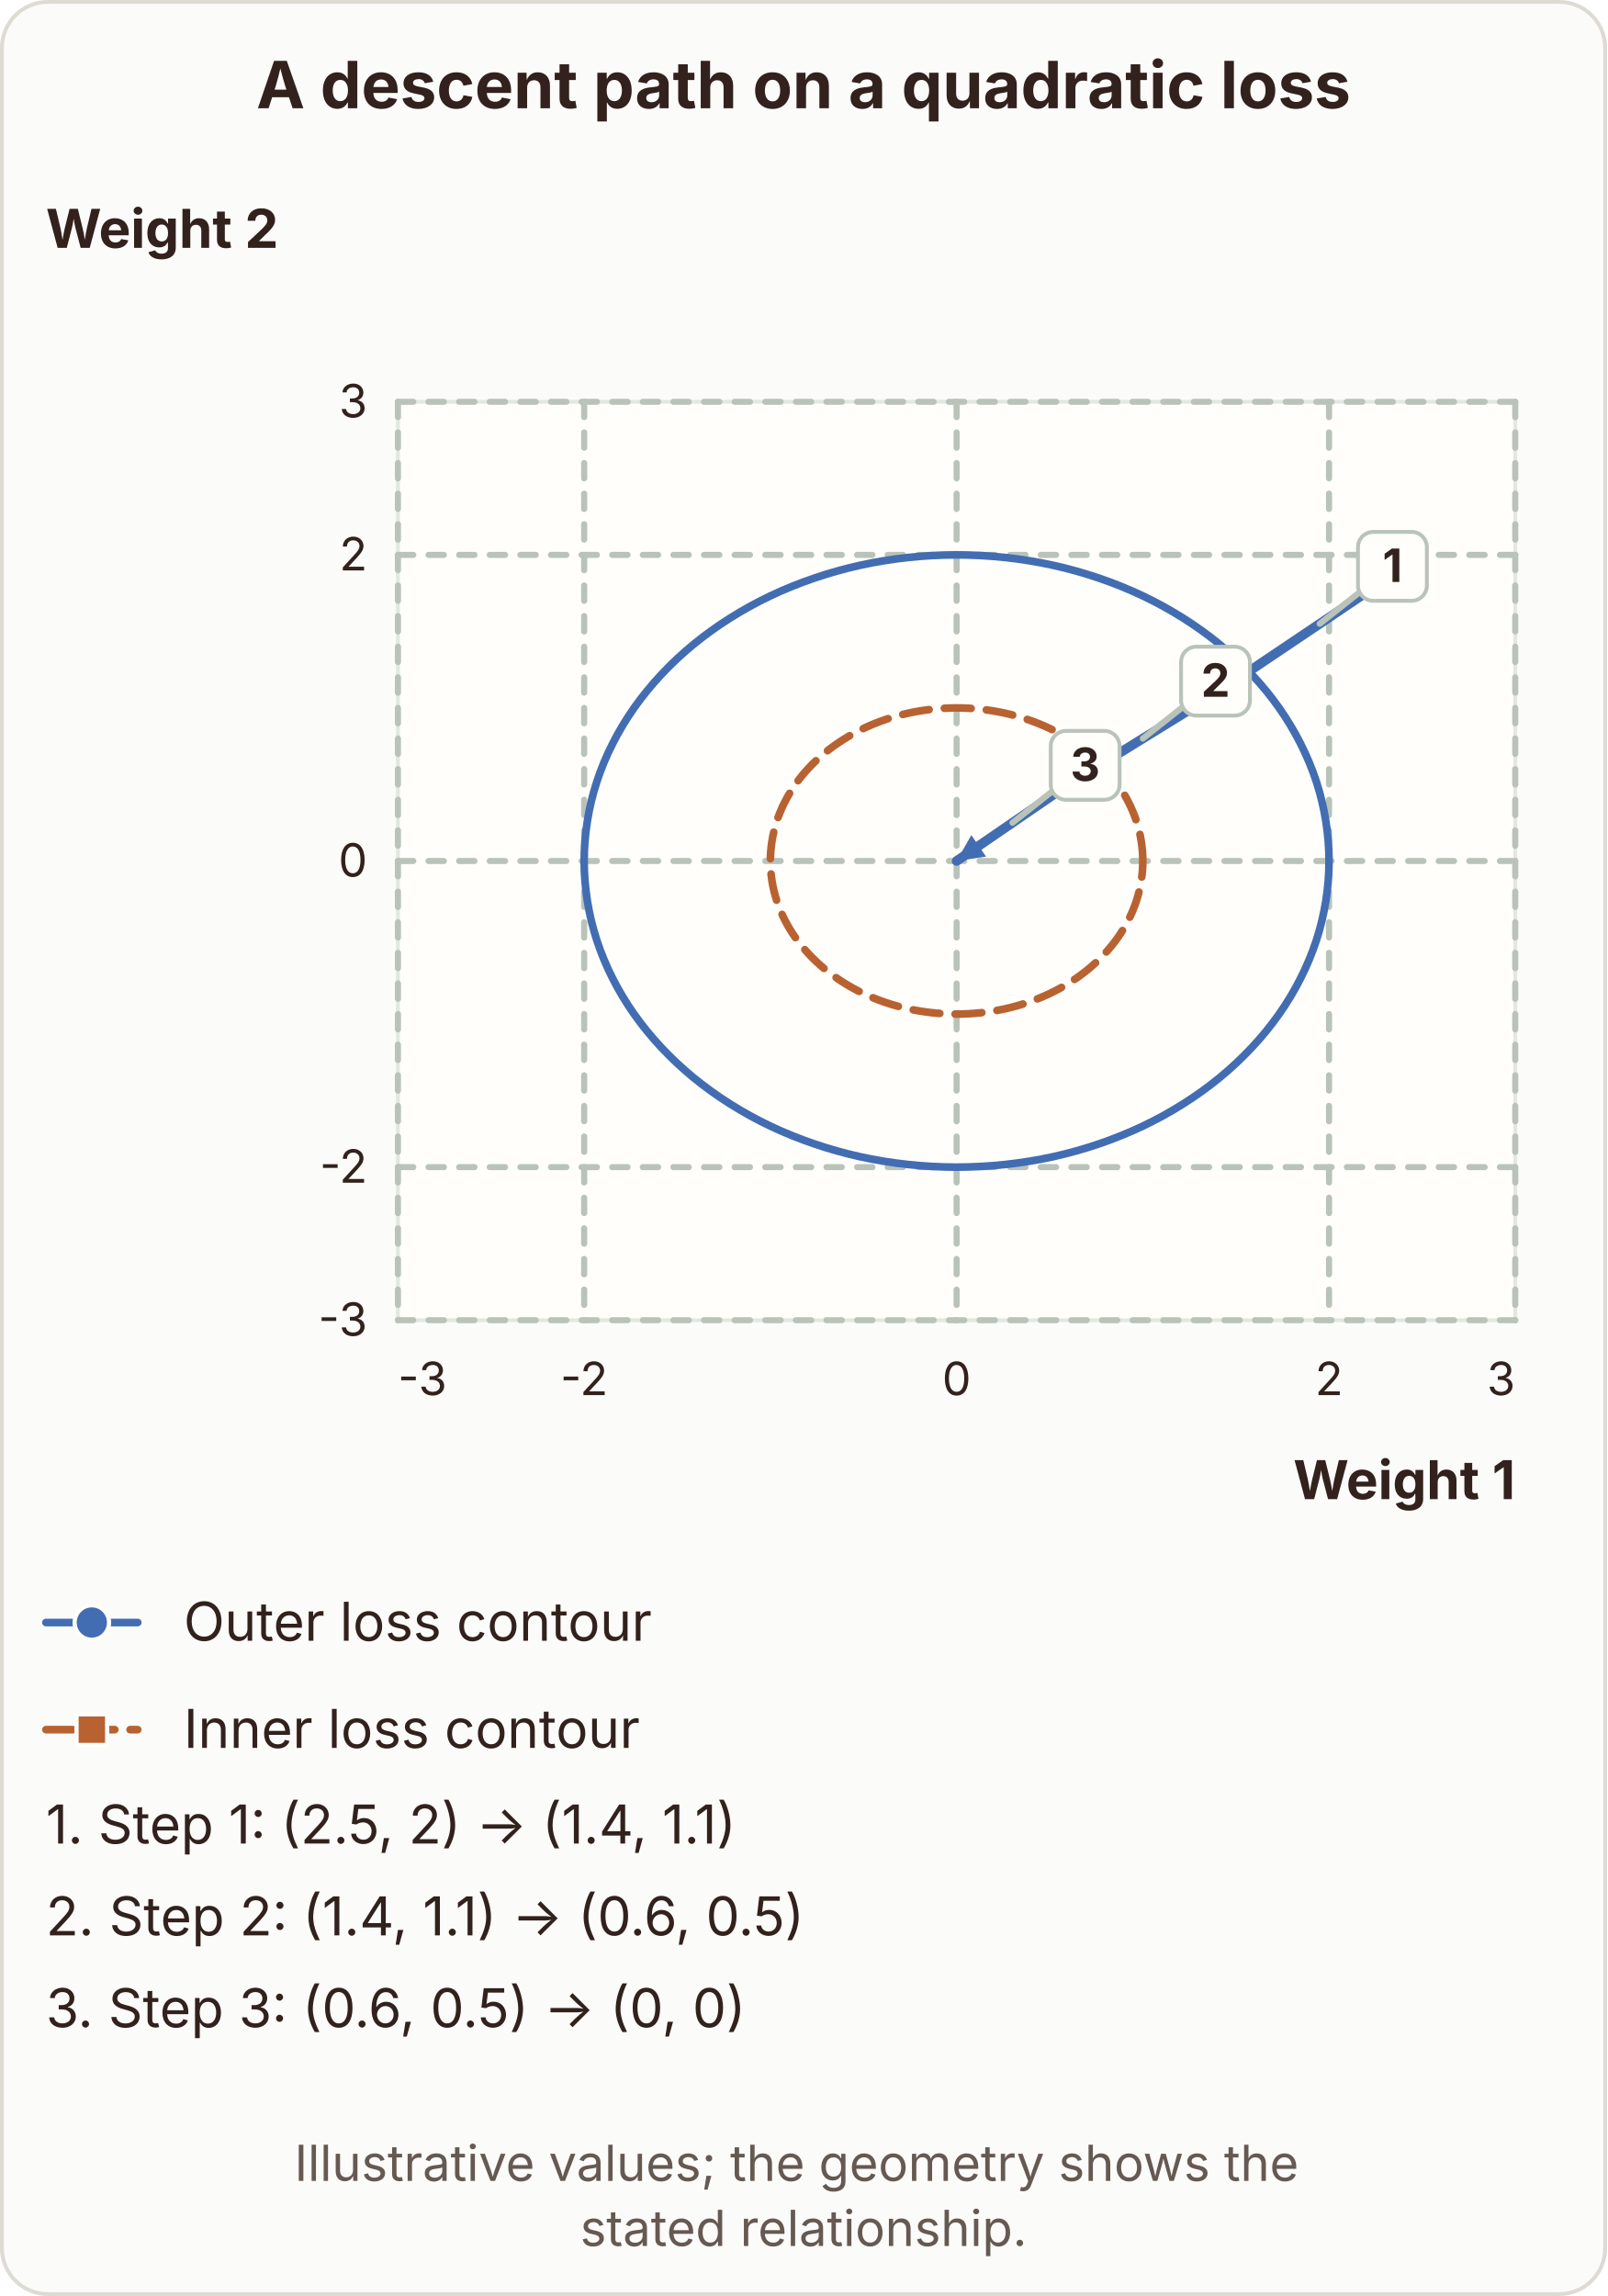
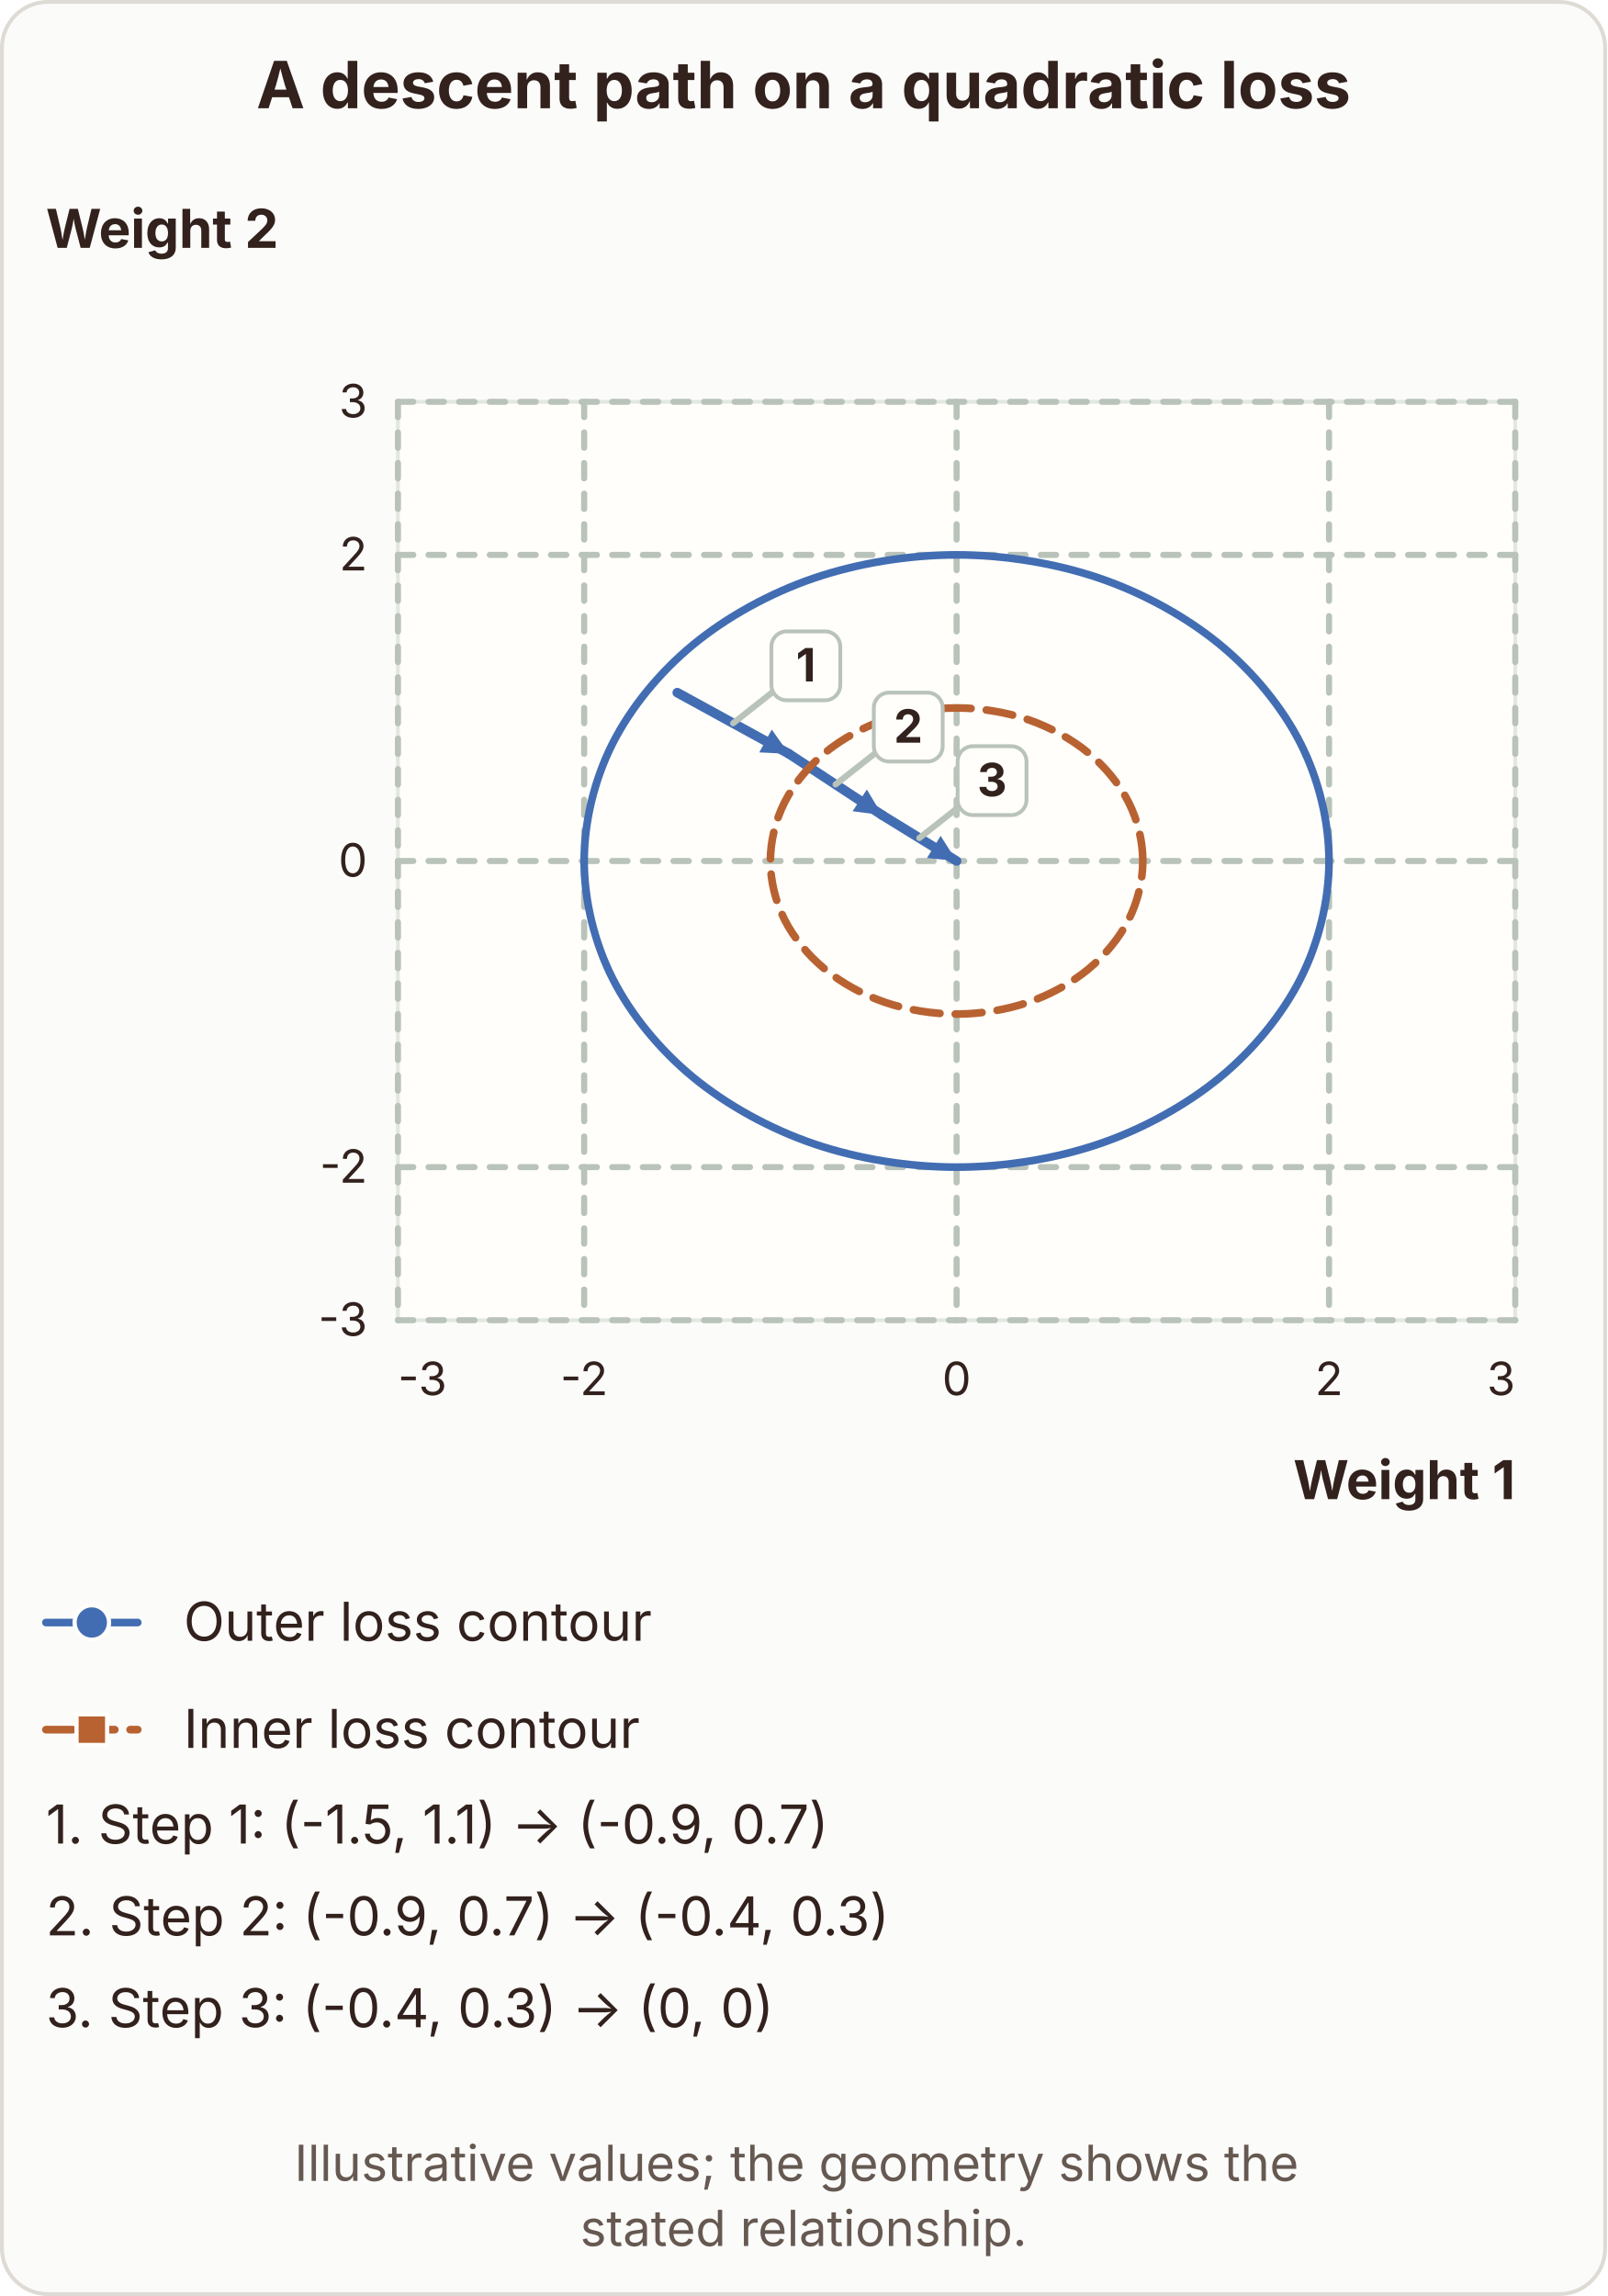
- <svg xmlns="http://www.w3.org/2000/svg" width="420" height="600" viewBox="0 0 420 600" role="img" aria-label="A descent path on a quadratic loss Weight 1: -3 to 3 Weight 2: -3 to 3 Outer loss contour (closed line): (2, 0); (1.932, 0.518); (1.732, 1); (1.414, 1.414); (1, 1.732); (0.518, 1.932); (0, 2); (-0.518, 1.932); (-1, 1.732); (-1.414, 1.414); (-1.732, 1); (-1.932, 0.518); (-2, 0); (-1.932, -0.518); (-1.732, -1); (-1.414, -1.414); (-1, -1.732); (-0.518, -1.932); (0, -2); (0.518, -1.932); (1, -1.732); (1.414, -1.414); (1.732, -1); (1.932, -0.518) Inner loss contour (closed line): (1, 0); (0.966, 0.259); (0.866, 0.5); (0.707, 0.707); (0.5, 0.866); (0.259, 0.966); (0, 1); (-0.259, 0.966); (-0.5, 0.866); (-0.707, 0.707); (-0.866, 0.5); (-0.966, 0.259); (-1, 0); (-0.966, -0.259); (-0.866, -0.5); (-0.707, -0.707); (-0.5, -0.866); (-0.259, -0.966); (0, -1); (0.259, -0.966); (0.5, -0.866); (0.707, -0.707); (0.866, -0.5); (0.966, -0.259) Step 1: (2.5, 2) → (1.4, 1.1) Step 2: (1.4, 1.1) → (0.6, 0.5) Step 3: (0.6, 0.5) → (0, 0) Illustrative values; the geometry shows the stated relationship." font-family="Inter, Liberation Sans, Arial, sans-serif" style="display:block;max-width:none;margin-inline:auto;--color-ink:#202723;--color-ink-2:#5d675f;--color-line:#e3e7e0;--viz-surface:#fffefa" data-tutor-diagram="coordinate-plot">
+ <svg xmlns="http://www.w3.org/2000/svg" width="420" height="600" viewBox="0 0 420 600" role="img" aria-label="A descent path on a quadratic loss Weight 1: -3 to 3 Weight 2: -3 to 3 Outer loss contour (closed line): (2, 0); (1.848, 0.766); (1.414, 1.414); (0.766, 1.848); (0, 2); (-0.766, 1.848); (-1.414, 1.414); (-1.848, 0.766); (-2, 0); (-1.848, -0.766); (-1.414, -1.414); (-0.766, -1.848); (0, -2); (0.766, -1.848); (1.414, -1.414); (1.848, -0.766) Inner loss contour (closed line): (1, 0); (0.924, 0.383); (0.707, 0.707); (0.383, 0.924); (0, 1); (-0.383, 0.924); (-0.707, 0.707); (-0.924, 0.383); (-1, 0); (-0.924, -0.383); (-0.707, -0.707); (-0.383, -0.924); (0, -1); (0.383, -0.924); (0.707, -0.707); (0.924, -0.383) Step 1: (-1.5, 1.1) → (-0.9, 0.7) Step 2: (-0.9, 0.7) → (-0.4, 0.3) Step 3: (-0.4, 0.3) → (0, 0) Illustrative values; the geometry shows the stated relationship." font-family="Inter, Liberation Sans, Arial, sans-serif" style="display:block;max-width:none;margin-inline:auto;--color-ink:#202723;--color-ink-2:#5d675f;--color-line:#e3e7e0;--viz-surface:#fffefa" data-tutor-diagram="coordinate-plot">
  <rect x="0.5" y="0.5" width="419" height="599" rx="12" fill="var(--viz-surface, #fbfbfa)" stroke="var(--color-line, #dedad4)" />
  <text x="210" y="22.5" fill="var(--color-ink, #32211c)" font-size="17" font-weight="700" text-anchor="middle">
    <tspan x="210" y="28.28">A descent path on a quadratic loss</tspan>
  </text>
  <g transform="translate(0 39)">
    <rect x="104" y="66" width="292" height="240" fill="#fffefa" stroke="#e3e7e0" stroke-width="1" data-tutor-plot-area="" />
    <text x="12" y="21" fill="var(--color-ink, #32211c)" font-size="14" font-weight="700" text-anchor="start">
      <tspan x="12" y="25.76">Weight 2</tspan>
    </text>
    <polyline points="104,66 104,306" fill="none" stroke="#b9c3b9" stroke-width="1.6" stroke-dasharray="4 4" stroke-linecap="round" stroke-linejoin="round" />
    <polyline points="152.667,66 152.667,306" fill="none" stroke="#b9c3b9" stroke-width="1.6" stroke-dasharray="4 4" stroke-linecap="round" stroke-linejoin="round" />
    <polyline points="250,66 250,306" fill="none" stroke="#b9c3b9" stroke-width="1.6" stroke-dasharray="4 4" stroke-linecap="round" stroke-linejoin="round" />
    <polyline points="347.333,66 347.333,306" fill="none" stroke="#b9c3b9" stroke-width="1.6" stroke-dasharray="4 4" stroke-linecap="round" stroke-linejoin="round" />
    <polyline points="396,66 396,306" fill="none" stroke="#b9c3b9" stroke-width="1.6" stroke-dasharray="4 4" stroke-linecap="round" stroke-linejoin="round" />
    <polyline points="104,306 396,306" fill="none" stroke="#b9c3b9" stroke-width="1.6" stroke-dasharray="4 4" stroke-linecap="round" stroke-linejoin="round" />
    <text x="96" y="306" fill="var(--color-ink, #32211c)" font-size="12" font-weight="400" text-anchor="end">
      <tspan x="96" y="310.08">-3</tspan>
    </text>
    <polyline points="104,266 396,266" fill="none" stroke="#b9c3b9" stroke-width="1.6" stroke-dasharray="4 4" stroke-linecap="round" stroke-linejoin="round" />
    <text x="96" y="266" fill="var(--color-ink, #32211c)" font-size="12" font-weight="400" text-anchor="end">
      <tspan x="96" y="270.08">-2</tspan>
    </text>
    <polyline points="104,186 396,186" fill="none" stroke="#b9c3b9" stroke-width="1.6" stroke-dasharray="4 4" stroke-linecap="round" stroke-linejoin="round" />
    <text x="96" y="186" fill="var(--color-ink, #32211c)" font-size="12" font-weight="400" text-anchor="end">
      <tspan x="96" y="190.08">0</tspan>
    </text>
    <polyline points="104,106 396,106" fill="none" stroke="#b9c3b9" stroke-width="1.6" stroke-dasharray="4 4" stroke-linecap="round" stroke-linejoin="round" />
    <text x="96" y="106" fill="var(--color-ink, #32211c)" font-size="12" font-weight="400" text-anchor="end">
      <tspan x="96" y="110.08">2</tspan>
    </text>
    <polyline points="104,66 396,66" fill="none" stroke="#b9c3b9" stroke-width="1.6" stroke-dasharray="4 4" stroke-linecap="round" stroke-linejoin="round" />
    <text x="96" y="66" fill="var(--color-ink, #32211c)" font-size="12" font-weight="400" text-anchor="end">
      <tspan x="96" y="70.08">3</tspan>
    </text>
    <text x="104" y="321.5" fill="var(--color-ink, #32211c)" font-size="12" font-weight="400" text-anchor="start">
      <tspan x="104" y="325.58">-3</tspan>
    </text>
    <text x="152.667" y="321.5" fill="var(--color-ink, #32211c)" font-size="12" font-weight="400" text-anchor="middle">
      <tspan x="152.667" y="325.58">-2</tspan>
    </text>
    <text x="250" y="321.5" fill="var(--color-ink, #32211c)" font-size="12" font-weight="400" text-anchor="middle">
      <tspan x="250" y="325.58">0</tspan>
    </text>
    <text x="347.333" y="321.5" fill="var(--color-ink, #32211c)" font-size="12" font-weight="400" text-anchor="middle">
      <tspan x="347.333" y="325.58">2</tspan>
    </text>
    <text x="396" y="321.5" fill="var(--color-ink, #32211c)" font-size="12" font-weight="400" text-anchor="end">
      <tspan x="396" y="325.58">3</tspan>
    </text>
    <text x="396" y="348" fill="var(--color-ink, #32211c)" font-size="14" font-weight="700" text-anchor="end">
      <tspan x="396" y="352.76">Weight 1</tspan>
    </text>
    <polyline points="12,385 36,385" fill="none" stroke="#426db2" stroke-width="2" stroke-linejoin="round" stroke-linecap="round" />
    <circle cx="24" cy="385" r="4.5" fill="#426db2" stroke="#fffefa" stroke-width="1.1" />
    <text x="48" y="385" fill="var(--color-ink, #32211c)" font-size="14" font-weight="400" text-anchor="start">
      <tspan x="48" y="389.76">Outer loss contour</tspan>
    </text>
    <polyline points="12,413 36,413" fill="none" stroke="#b86232" stroke-width="2" stroke-dasharray="7 4" stroke-linejoin="round" stroke-linecap="round" />
    <rect x="20" y="409" width="8" height="8" fill="#b86232" stroke="#fffefa" stroke-width="1.1" />
    <text x="48" y="413" fill="var(--color-ink, #32211c)" font-size="14" font-weight="400" text-anchor="start">
      <tspan x="48" y="417.76">Inner loss contour</tspan>
    </text>
    <text x="12" y="438" fill="var(--color-ink, #32211c)" font-size="14" font-weight="400" text-anchor="start">
-       <tspan x="12" y="442.76">1. Step 1: (2.5, 2) → (1.4, 1.1)</tspan>
+       <tspan x="12" y="442.76">1. Step 1: (-1.5, 1.1) → (-0.9, 0.7)</tspan>
    </text>
    <text x="12" y="462" fill="var(--color-ink, #32211c)" font-size="14" font-weight="400" text-anchor="start">
-       <tspan x="12" y="466.76">2. Step 2: (1.4, 1.1) → (0.6, 0.5)</tspan>
+       <tspan x="12" y="466.76">2. Step 2: (-0.9, 0.7) → (-0.4, 0.3)</tspan>
    </text>
    <text x="12" y="486" fill="var(--color-ink, #32211c)" font-size="14" font-weight="400" text-anchor="start">
-       <tspan x="12" y="490.76">3. Step 3: (0.6, 0.5) → (0, 0)</tspan>
+       <tspan x="12" y="490.76">3. Step 3: (-0.4, 0.3) → (0, 0)</tspan>
    </text>
    <g data-tutor-plot-segment="vector">
      <g>
-         <polyline points="371.667,106 318.133,142" fill="none" stroke="#426db2" stroke-width="2.5" stroke-linecap="round" stroke-linejoin="round" />
-         <polygon points="318.133,142 322.045,135.272 325.839,140.915" fill="#426db2" data-tutor-arrowhead="" />
+         <polyline points="177,142 206.2,158" fill="none" stroke="#426db2" stroke-width="2.5" stroke-linecap="round" stroke-linejoin="round" />
+         <polygon points="206.2,158 198.427,157.618 201.695,151.655" fill="#426db2" data-tutor-arrowhead="" />
      </g>
    </g>
    <g data-tutor-plot-segment="vector">
      <g>
-         <polyline points="318.133,142 279.2,166" fill="none" stroke="#426db2" stroke-width="2.5" stroke-linecap="round" stroke-linejoin="round" />
-         <polygon points="279.2,166 283.375,159.432 286.943,165.221" fill="#426db2" data-tutor-arrowhead="" />
+         <polyline points="206.2,158 230.533,174" fill="none" stroke="#426db2" stroke-width="2.5" stroke-linecap="round" stroke-linejoin="round" />
+         <polygon points="230.533,174 222.816,172.995 226.552,167.313" fill="#426db2" data-tutor-arrowhead="" />
      </g>
    </g>
    <g data-tutor-plot-segment="vector">
      <g>
-         <polyline points="279.2,166 250,186" fill="none" stroke="#426db2" stroke-width="2.5" stroke-linecap="round" stroke-linejoin="round" />
-         <polygon points="250,186 253.854,179.239 257.697,184.849" fill="#426db2" data-tutor-arrowhead="" />
+         <polyline points="230.533,174 250,186" fill="none" stroke="#426db2" stroke-width="2.5" stroke-linecap="round" stroke-linejoin="round" />
+         <polygon points="250,186 242.257,185.221 245.825,179.432" fill="#426db2" data-tutor-arrowhead="" />
      </g>
    </g>
-     <path d="M347.333,186C347.333,179.093 346.198,171.947 344.024,165.28C341.85,158.613 338.492,151.973 334.291,146C330.089,140.027 324.752,134.32 318.815,129.44C312.877,124.56 305.934,120.173 298.667,116.72C291.399,113.267 283.32,110.507 275.209,108.72C267.098,106.933 258.403,106 250,106C241.597,106 232.902,106.933 224.791,108.72C216.68,110.507 208.601,113.267 201.333,116.72C194.066,120.173 187.123,124.56 181.185,129.44C175.248,134.32 169.911,140.027 165.709,146C161.508,151.973 158.15,158.613 155.976,165.28C153.802,171.947 152.667,179.093 152.667,186C152.667,192.907 153.802,200.053 155.976,206.72C158.15,213.387 161.508,220.027 165.709,226C169.911,231.973 175.248,237.68 181.185,242.56C187.123,247.44 194.066,251.827 201.333,255.28C208.601,258.733 216.68,261.493 224.791,263.28C232.902,265.067 241.597,266 250,266C258.403,266 267.098,265.067 275.209,263.28C283.32,261.493 291.399,258.733 298.667,255.28C305.934,251.827 312.877,247.44 318.815,242.56C324.752,237.68 330.089,231.973 334.291,226C338.492,220.027 341.85,213.387 344.024,206.72C346.198,200.053 347.333,192.907 347.333,186Z" fill="none" stroke="#426db2" stroke-width="2" stroke-linejoin="round" stroke-linecap="round" data-tutor-plot-series="Outer loss contour" />
-     <path d="M298.667,186C298.667,182.547 298.099,178.973 297.012,175.64C295.925,172.307 294.246,168.987 292.145,166C290.045,163.013 287.376,160.16 284.407,157.72C281.439,155.28 277.967,153.087 274.333,151.36C270.7,149.633 266.66,148.253 262.605,147.36C258.549,146.467 254.202,146 250,146C245.798,146 241.451,146.467 237.395,147.36C233.34,148.253 229.3,149.633 225.667,151.36C222.033,153.087 218.561,155.28 215.593,157.72C212.624,160.16 209.955,163.013 207.855,166C205.754,168.987 204.075,172.307 202.988,175.64C201.901,178.973 201.333,182.547 201.333,186C201.333,189.453 201.901,193.027 202.988,196.36C204.075,199.693 205.754,203.013 207.855,206C209.955,208.987 212.624,211.84 215.593,214.28C218.561,216.72 222.033,218.913 225.667,220.64C229.3,222.367 233.34,223.747 237.395,224.64C241.451,225.533 245.798,226 250,226C254.202,226 258.549,225.533 262.605,224.64C266.66,223.747 270.7,222.367 274.333,220.64C277.967,218.913 281.439,216.72 284.407,214.28C287.376,211.84 290.045,208.987 292.145,206C294.246,203.013 295.925,199.693 297.012,196.36C298.099,193.027 298.667,189.453 298.667,186Z" fill="none" stroke="#b86232" stroke-width="2" stroke-dasharray="7 4" stroke-linejoin="round" stroke-linecap="round" data-tutor-plot-series="Inner loss contour" />
-     <polyline points="344.9,124 363.9,109" fill="none" stroke="#b9c3b9" stroke-width="1.6" stroke-linecap="round" stroke-linejoin="round" />
-     <rect x="354.9" y="100" width="18" height="18" rx="4" fill="#fffefa" stroke="#b9c3b9" stroke-width="1" data-tutor-plot-badge="1" />
-     <text x="363.9" y="109" fill="var(--color-ink, #32211c)" font-size="12" font-weight="700" text-anchor="middle">
-       <tspan x="363.9" y="113.08">1</tspan>
+     <path d="M347.333,186C347.333,175.787 344.689,164.787 339.936,155.36C335.183,145.933 327.591,136.653 318.815,129.44C310.038,122.227 298.748,115.987 287.279,112.08C275.81,108.173 262.426,106 250,106C237.574,106 224.19,108.173 212.721,112.08C201.252,115.987 189.962,122.227 181.185,129.44C172.409,136.653 164.817,145.933 160.064,155.36C155.311,164.787 152.667,175.787 152.667,186C152.667,196.213 155.311,207.213 160.064,216.64C164.817,226.067 172.409,235.347 181.185,242.56C189.962,249.773 201.252,256.013 212.721,259.92C224.19,263.827 237.574,266 250,266C262.426,266 275.81,263.827 287.279,259.92C298.748,256.013 310.038,249.773 318.815,242.56C327.591,235.347 335.183,226.067 339.936,216.64C344.689,207.213 347.333,196.213 347.333,186Z" fill="none" stroke="#426db2" stroke-width="2" stroke-linejoin="round" stroke-linecap="round" data-tutor-plot-series="Outer loss contour" />
+     <path d="M298.667,186C298.667,180.893 297.345,175.393 294.968,170.68C292.591,165.967 288.795,161.327 284.407,157.72C280.019,154.113 274.374,150.993 268.639,149.04C262.905,147.087 256.213,146 250,146C243.787,146 237.095,147.087 231.361,149.04C225.626,150.993 219.981,154.113 215.593,157.72C211.205,161.327 207.409,165.967 205.032,170.68C202.655,175.393 201.333,180.893 201.333,186C201.333,191.107 202.655,196.607 205.032,201.32C207.409,206.033 211.205,210.673 215.593,214.28C219.981,217.887 225.626,221.007 231.361,222.96C237.095,224.913 243.787,226 250,226C256.213,226 262.905,224.913 268.639,222.96C274.374,221.007 280.019,217.887 284.407,214.28C288.795,210.673 292.591,206.033 294.968,201.32C297.345,196.607 298.667,191.107 298.667,186Z" fill="none" stroke="#b86232" stroke-width="2" stroke-dasharray="7 4" stroke-linejoin="round" stroke-linecap="round" data-tutor-plot-series="Inner loss contour" />
+     <polyline points="191.6,150 210.6,135" fill="none" stroke="#b9c3b9" stroke-width="1.6" stroke-linecap="round" stroke-linejoin="round" />
+     <rect x="201.6" y="126" width="18" height="18" rx="4" fill="#fffefa" stroke="#b9c3b9" stroke-width="1" data-tutor-plot-badge="1" />
+     <text x="210.6" y="135" fill="var(--color-ink, #32211c)" font-size="12" font-weight="700" text-anchor="middle">
+       <tspan x="210.6" y="139.08">1</tspan>
    </text>
-     <polyline points="298.667,154 317.667,139" fill="none" stroke="#b9c3b9" stroke-width="1.6" stroke-linecap="round" stroke-linejoin="round" />
-     <rect x="308.667" y="130" width="18" height="18" rx="4" fill="#fffefa" stroke="#b9c3b9" stroke-width="1" data-tutor-plot-badge="2" />
-     <text x="317.667" y="139" fill="var(--color-ink, #32211c)" font-size="12" font-weight="700" text-anchor="middle">
-       <tspan x="317.667" y="143.08">2</tspan>
+     <polyline points="218.367,166 237.367,151" fill="none" stroke="#b9c3b9" stroke-width="1.6" stroke-linecap="round" stroke-linejoin="round" />
+     <rect x="228.367" y="142" width="18" height="18" rx="4" fill="#fffefa" stroke="#b9c3b9" stroke-width="1" data-tutor-plot-badge="2" />
+     <text x="237.367" y="151" fill="var(--color-ink, #32211c)" font-size="12" font-weight="700" text-anchor="middle">
+       <tspan x="237.367" y="155.08">2</tspan>
    </text>
-     <polyline points="264.6,176 283.6,161" fill="none" stroke="#b9c3b9" stroke-width="1.6" stroke-linecap="round" stroke-linejoin="round" />
-     <rect x="274.6" y="152" width="18" height="18" rx="4" fill="#fffefa" stroke="#b9c3b9" stroke-width="1" data-tutor-plot-badge="3" />
-     <text x="283.6" y="161" fill="var(--color-ink, #32211c)" font-size="12" font-weight="700" text-anchor="middle">
-       <tspan x="283.6" y="165.08">3</tspan>
+     <polyline points="240.267,180 259.267,165" fill="none" stroke="#b9c3b9" stroke-width="1.6" stroke-linecap="round" stroke-linejoin="round" />
+     <rect x="250.267" y="156" width="18" height="18" rx="4" fill="#fffefa" stroke="#b9c3b9" stroke-width="1" data-tutor-plot-badge="3" />
+     <text x="259.267" y="165" fill="var(--color-ink, #32211c)" font-size="12" font-weight="700" text-anchor="middle">
+       <tspan x="259.267" y="169.08">3</tspan>
    </text>
  </g>
  <text x="210" y="574" fill="var(--color-ink-2, #665951)" font-size="13" font-weight="400" text-anchor="middle">
    <tspan x="210" y="569.92">Illustrative values; the geometry shows the</tspan>
    <tspan x="210" y="586.92">stated relationship.</tspan>
  </text>
</svg>
